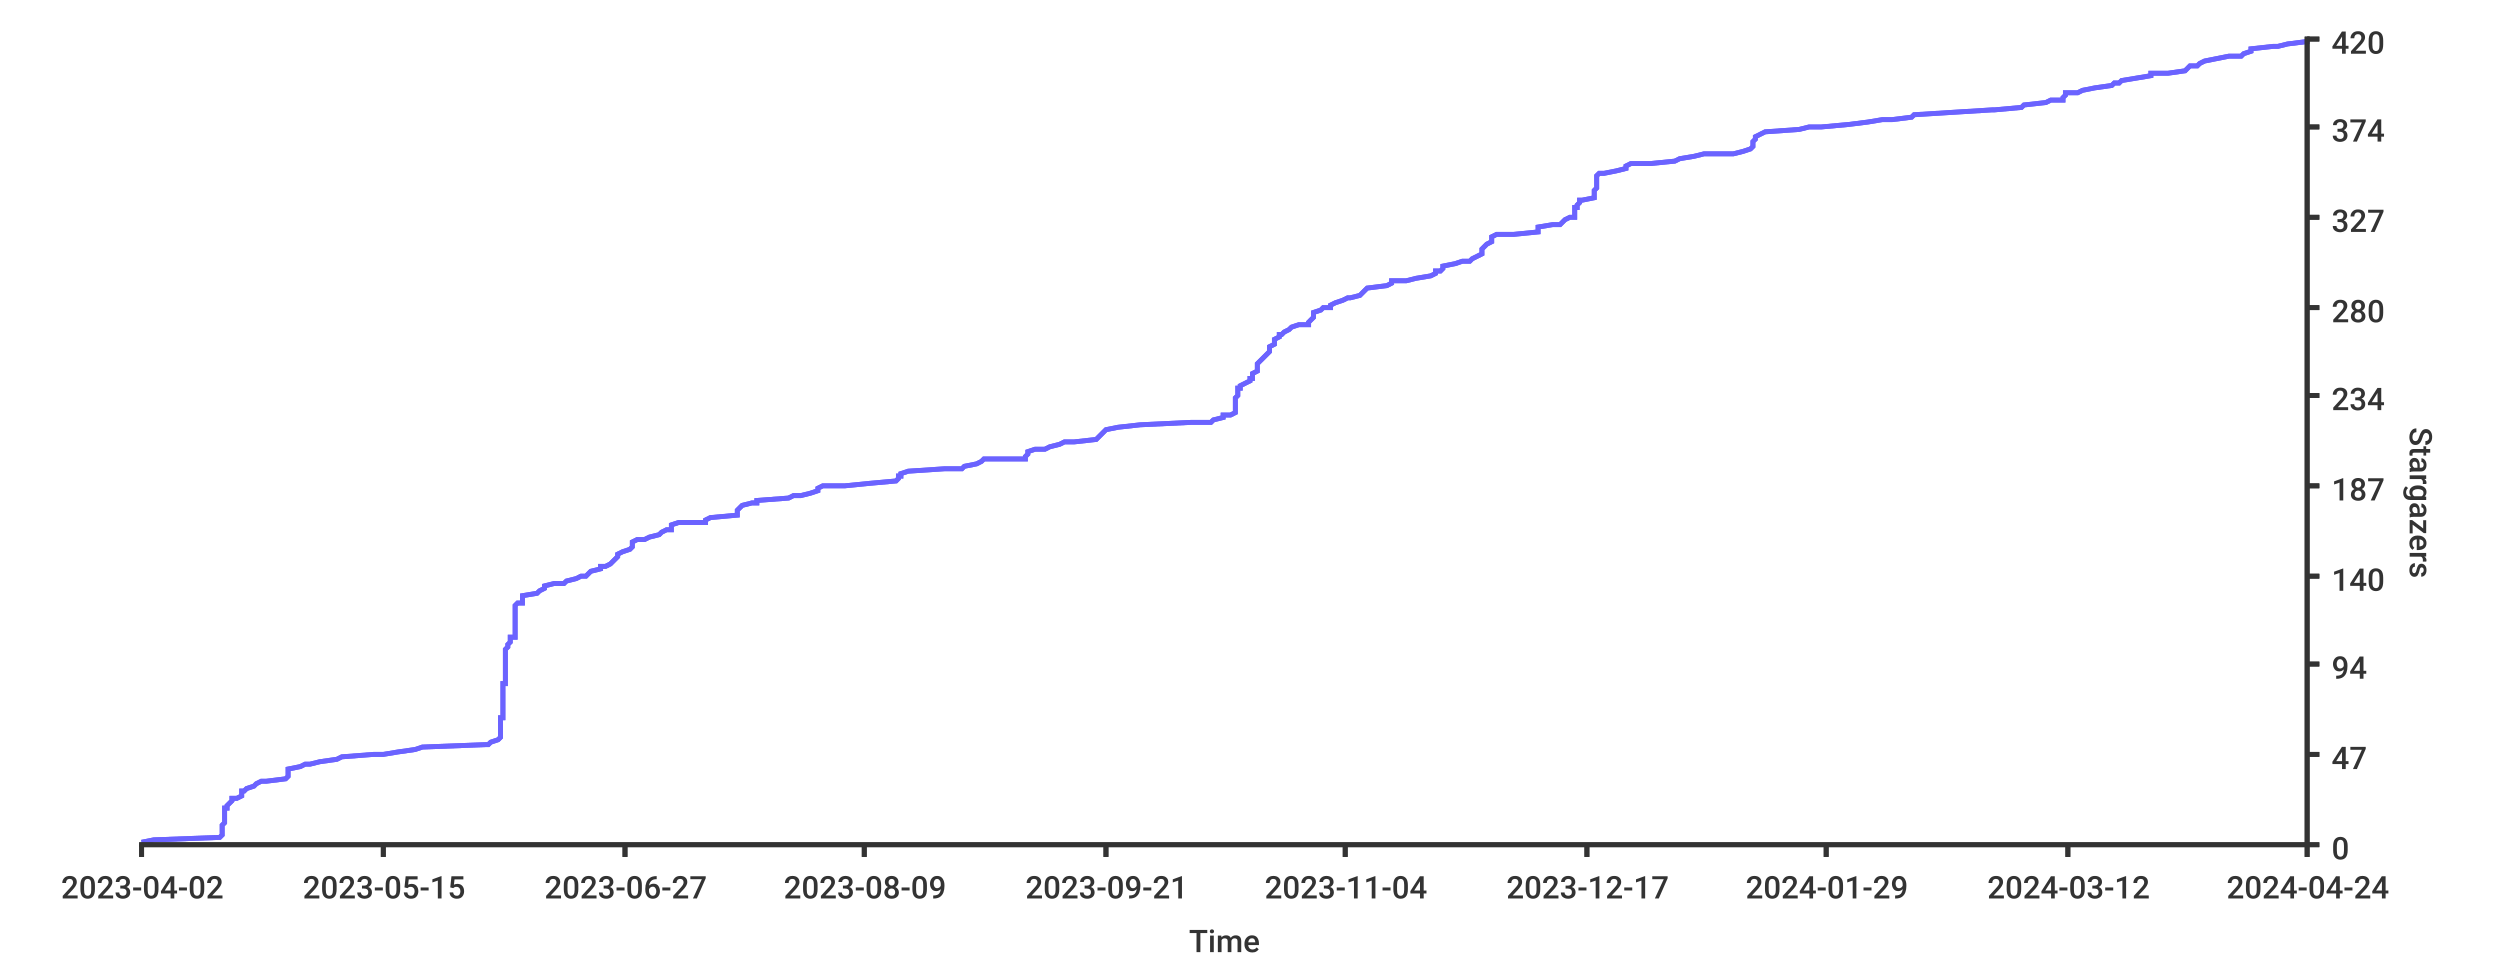
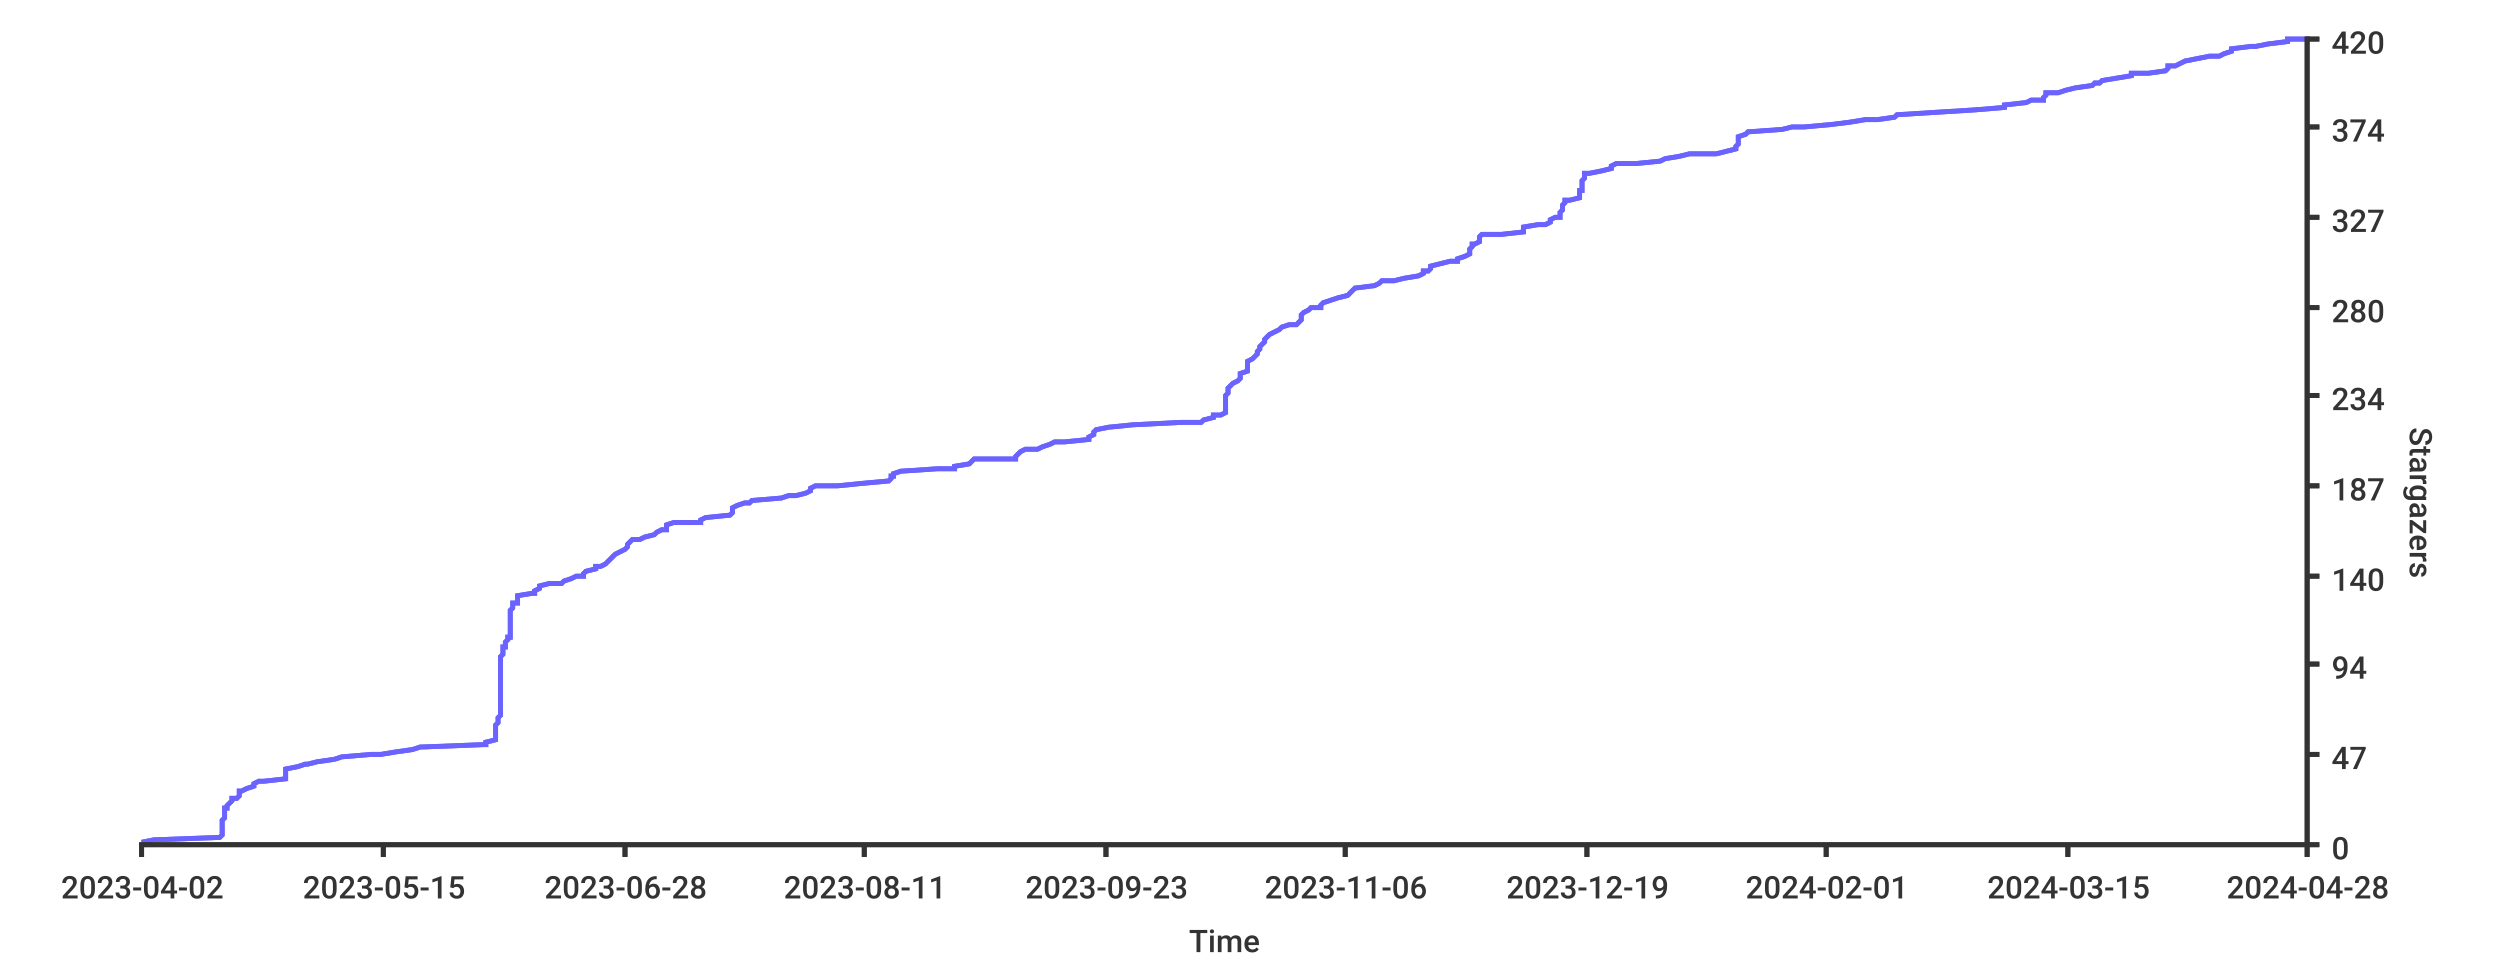
<svg xmlns="http://www.w3.org/2000/svg" width="1024px" height="400px">
  <style type="text/css">
path { fill: none; stroke: rgb(51,51,51); }
path.series { stroke: #6b63ff; }
rect.background { fill: rgb(255,255,255); stroke: none; }

text {
	stroke-width: 0;
	stroke: none;
	fill: rgba(51,51,51,1.0);
	font-size: 12.8px;
	font-family: 'Roboto Medium', sans-serif;
}
</style>
-   <rect rx="8" x="0" y="0" width="1024px" height="400px" class="background" />
-   <rect y="0" width="1024px" height="400px" class="background" rx="8" x="0" />
-   <path stroke-width="2" class="series" d="M 58 345 L 63 344 L 90 343 L 91 342 L 91 342 L 91 341 L 91 340 L 91 339 L 91 338 L 91 338 L 92 337 L 92 336 L 92 335 L 92 335 L 92 334 L 92 333 L 92 332 L 92 331 L 93 331 L 93 330 L 94 329 L 95 328 L 95 327 L 97 327 L 99 326 L 99 325 L 99 324 L 100 324 L 101 323 L 104 322 L 105 321 L 107 320 L 109 320 L 117 319 L 118 318 L 118 317 L 118 316 L 118 316 L 118 315 L 123 314 L 125 313 L 127 313 L 131 312 L 138 311 L 140 310 L 153 309 L 157 309 L 163 308 L 170 307 L 173 306 L 199 305 L 200 305 L 201 304 L 204 303 L 205 302 L 205 302 L 205 301 L 205 300 L 205 299 L 205 298 L 205 298 L 205 297 L 205 296 L 205 295 L 205 294 L 206 294 L 206 293 L 206 292 L 206 291 L 206 291 L 206 290 L 206 289 L 206 288 L 206 287 L 206 287 L 206 286 L 206 285 L 206 284 L 206 283 L 206 283 L 206 282 L 206 281 L 206 280 L 207 280 L 207 279 L 207 278 L 207 277 L 207 276 L 207 276 L 207 275 L 207 274 L 207 273 L 207 272 L 207 272 L 207 271 L 207 270 L 207 269 L 207 269 L 207 268 L 207 267 L 207 266 L 208 265 L 208 265 L 208 264 L 209 263 L 209 262 L 209 261 L 211 261 L 211 260 L 211 259 L 211 258 L 211 258 L 211 257 L 211 256 L 211 255 L 211 254 L 211 254 L 211 253 L 211 252 L 211 251 L 211 250 L 211 250 L 211 249 L 211 248 L 212 247 L 214 247 L 214 246 L 214 245 L 214 244 L 220 243 L 220 243 L 221 242 L 223 241 L 223 240 L 227 239 L 231 239 L 232 238 L 236 237 L 238 236 L 240 236 L 241 235 L 242 234 L 246 233 L 246 232 L 248 232 L 250 231 L 251 230 L 252 229 L 253 228 L 253 228 L 253 227 L 255 226 L 258 225 L 258 225 L 259 224 L 259 223 L 259 222 L 261 221 L 264 221 L 266 220 L 270 219 L 271 218 L 273 217 L 275 217 L 275 216 L 275 215 L 278 214 L 289 214 L 289 213 L 291 212 L 302 211 L 302 210 L 302 210 L 302 209 L 303 208 L 304 207 L 308 206 L 310 206 L 310 205 L 323 204 L 325 203 L 328 203 L 332 202 L 335 201 L 335 200 L 337 199 L 346 199 L 356 198 L 367 197 L 368 196 L 368 195 L 369 195 L 369 194 L 372 193 L 387 192 L 394 192 L 395 191 L 400 190 L 402 189 L 403 188 L 420 188 L 420 187 L 421 186 L 421 185 L 424 184 L 428 184 L 430 183 L 434 182 L 436 181 L 440 181 L 449 180 L 450 179 L 451 178 L 452 177 L 452 177 L 453 176 L 458 175 L 467 174 L 488 173 L 496 173 L 497 172 L 501 171 L 501 170 L 504 170 L 506 169 L 506 168 L 506 167 L 506 166 L 506 166 L 506 165 L 506 164 L 506 163 L 507 162 L 507 162 L 507 161 L 507 160 L 507 159 L 508 159 L 508 158 L 510 157 L 512 156 L 512 155 L 513 155 L 513 154 L 513 153 L 515 152 L 515 151 L 515 151 L 515 150 L 515 149 L 516 148 L 516 148 L 517 147 L 518 146 L 519 145 L 520 144 L 520 144 L 520 143 L 520 142 L 522 141 L 522 140 L 522 140 L 522 139 L 524 138 L 524 137 L 525 137 L 526 136 L 528 135 L 529 134 L 532 133 L 536 133 L 536 132 L 537 131 L 538 130 L 538 129 L 538 129 L 538 128 L 541 127 L 542 126 L 545 126 L 545 125 L 547 124 L 550 123 L 552 122 L 553 122 L 557 121 L 558 120 L 559 119 L 560 118 L 560 118 L 568 117 L 570 116 L 570 115 L 576 115 L 580 114 L 586 113 L 588 112 L 588 111 L 590 111 L 591 110 L 591 109 L 596 108 L 599 107 L 602 107 L 603 106 L 605 105 L 607 104 L 607 104 L 607 103 L 607 102 L 608 101 L 609 100 L 609 100 L 611 99 L 611 98 L 611 97 L 613 96 L 620 96 L 630 95 L 630 94 L 630 93 L 636 92 L 639 92 L 640 91 L 641 90 L 643 89 L 645 89 L 645 88 L 645 87 L 645 86 L 645 85 L 646 85 L 646 84 L 647 83 L 647 82 L 648 82 L 653 81 L 653 80 L 653 79 L 653 78 L 653 78 L 654 77 L 654 76 L 654 75 L 654 74 L 654 74 L 654 73 L 654 72 L 655 71 L 657 71 L 662 70 L 666 69 L 666 68 L 668 67 L 676 67 L 686 66 L 688 65 L 694 64 L 698 63 L 710 63 L 714 62 L 717 61 L 718 60 L 718 60 L 718 59 L 718 58 L 719 57 L 719 56 L 719 56 L 721 55 L 723 54 L 737 53 L 741 52 L 746 52 L 757 51 L 765 50 L 771 49 L 775 49 L 783 48 L 784 47 L 800 46 L 816 45 L 817 45 L 828 44 L 829 43 L 838 42 L 840 41 L 845 41 L 845 40 L 846 39 L 846 38 L 851 38 L 853 37 L 858 36 L 865 35 L 866 34 L 868 34 L 869 33 L 875 32 L 881 31 L 881 30 L 888 30 L 895 29 L 896 28 L 897 27 L 900 27 L 901 26 L 903 25 L 908 24 L 913 23 L 918 23 L 919 22 L 922 21 L 922 20 L 931 19 L 933 19 L 937 18 L 945 17 L 945 16" />
-   <path stroke-width="2" class="series" d="M 58 345 L 63 344 L 90 343 L 91 342 L 91 342 L 91 341 L 91 340 L 91 339 L 91 338 L 91 338 L 92 337 L 92 336 L 92 335 L 92 335 L 92 334 L 92 333 L 92 332 L 92 331 L 93 331 L 93 330 L 94 329 L 95 328 L 95 327 L 97 327 L 99 326 L 99 325 L 99 324 L 100 324 L 101 323 L 104 322 L 105 321 L 107 320 L 109 320 L 117 319 L 118 318 L 118 317 L 118 316 L 118 316 L 118 315 L 123 314 L 125 313 L 127 313 L 131 312 L 138 311 L 140 310 L 153 309 L 157 309 L 163 308 L 170 307 L 173 306 L 199 305 L 200 305 L 201 304 L 204 303 L 205 302 L 205 302 L 205 301 L 205 300 L 205 299 L 205 298 L 205 298 L 205 297 L 205 296 L 205 295 L 205 294 L 206 294 L 206 293 L 206 292 L 206 291 L 206 291 L 206 290 L 206 289 L 206 288 L 206 287 L 206 287 L 206 286 L 206 285 L 206 284 L 206 283 L 206 283 L 206 282 L 206 281 L 206 280 L 207 280 L 207 279 L 207 278 L 207 277 L 207 276 L 207 276 L 207 275 L 207 274 L 207 273 L 207 272 L 207 272 L 207 271 L 207 270 L 207 269 L 207 269 L 207 268 L 207 267 L 207 266 L 208 265 L 208 265 L 208 264 L 209 263 L 209 262 L 209 261 L 211 261 L 211 260 L 211 259 L 211 258 L 211 258 L 211 257 L 211 256 L 211 255 L 211 254 L 211 254 L 211 253 L 211 252 L 211 251 L 211 250 L 211 250 L 211 249 L 211 248 L 212 247 L 214 247 L 214 246 L 214 245 L 214 244 L 220 243 L 220 243 L 221 242 L 223 241 L 223 240 L 227 239 L 231 239 L 232 238 L 236 237 L 238 236 L 240 236 L 241 235 L 242 234 L 246 233 L 246 232 L 248 232 L 250 231 L 251 230 L 252 229 L 253 228 L 253 228 L 253 227 L 255 226 L 258 225 L 258 225 L 259 224 L 259 223 L 259 222 L 261 221 L 264 221 L 266 220 L 270 219 L 271 218 L 273 217 L 275 217 L 275 216 L 275 215 L 278 214 L 289 214 L 289 213 L 291 212 L 302 211 L 302 210 L 302 210 L 302 209 L 303 208 L 304 207 L 308 206 L 310 206 L 310 205 L 323 204 L 325 203 L 328 203 L 332 202 L 335 201 L 335 200 L 337 199 L 346 199 L 356 198 L 367 197 L 368 196 L 368 195 L 369 195 L 369 194 L 372 193 L 387 192 L 394 192 L 395 191 L 400 190 L 402 189 L 403 188 L 420 188 L 420 187 L 421 186 L 421 185 L 424 184 L 428 184 L 430 183 L 434 182 L 436 181 L 440 181 L 449 180 L 450 179 L 451 178 L 452 177 L 452 177 L 453 176 L 458 175 L 467 174 L 488 173 L 496 173 L 497 172 L 501 171 L 501 170 L 504 170 L 506 169 L 506 168 L 506 167 L 506 166 L 506 166 L 506 165 L 506 164 L 506 163 L 507 162 L 507 162 L 507 161 L 507 160 L 507 159 L 508 159 L 508 158 L 510 157 L 512 156 L 512 155 L 513 155 L 513 154 L 513 153 L 515 152 L 515 151 L 515 151 L 515 150 L 515 149 L 516 148 L 516 148 L 517 147 L 518 146 L 519 145 L 520 144 L 520 144 L 520 143 L 520 142 L 522 141 L 522 140 L 522 140 L 522 139 L 524 138 L 524 137 L 525 137 L 526 136 L 528 135 L 529 134 L 532 133 L 536 133 L 536 132 L 537 131 L 538 130 L 538 129 L 538 129 L 538 128 L 541 127 L 542 126 L 545 126 L 545 125 L 547 124 L 550 123 L 552 122 L 553 122 L 557 121 L 558 120 L 559 119 L 560 118 L 560 118 L 568 117 L 570 116 L 570 115 L 576 115 L 580 114 L 586 113 L 588 112 L 588 111 L 590 111 L 591 110 L 591 109 L 596 108 L 599 107 L 602 107 L 603 106 L 605 105 L 607 104 L 607 104 L 607 103 L 607 102 L 608 101 L 609 100 L 609 100 L 611 99 L 611 98 L 611 97 L 613 96 L 620 96 L 630 95 L 630 94 L 630 93 L 636 92 L 639 92 L 640 91 L 641 90 L 643 89 L 645 89 L 645 88 L 645 87 L 645 86 L 645 85 L 646 85 L 646 84 L 647 83 L 647 82 L 648 82 L 653 81 L 653 80 L 653 79 L 653 78 L 653 78 L 654 77 L 654 76 L 654 75 L 654 74 L 654 74 L 654 73 L 654 72 L 655 71 L 657 71 L 662 70 L 666 69 L 666 68 L 668 67 L 676 67 L 686 66 L 688 65 L 694 64 L 698 63 L 710 63 L 714 62 L 717 61 L 718 60 L 718 60 L 718 59 L 718 58 L 719 57 L 719 56 L 719 56 L 721 55 L 723 54 L 737 53 L 741 52 L 746 52 L 757 51 L 765 50 L 771 49 L 775 49 L 783 48 L 784 47 L 800 46 L 816 45 L 817 45 L 828 44 L 829 43 L 838 42 L 840 41 L 845 41 L 845 40 L 846 39 L 846 38 L 851 38 L 853 37 L 858 36 L 865 35 L 866 34 L 868 34 L 869 33 L 875 32 L 881 31 L 881 30 L 888 30 L 895 29 L 896 28 L 897 27 L 900 27 L 901 26 L 903 25 L 908 24 L 913 23 L 918 23 L 919 22 L 922 21 L 922 20 L 931 19 L 933 19 L 937 18 L 945 17 L 945 16" />
-   <path stroke-width="2" d="M 945 346 L 945 15" />
-   <path stroke-width="2" d="M 945 346 L 945 15" />
+   <rect width="1024px" height="400px" class="background" rx="8" x="0" y="0" />
+   <rect class="background" rx="8" x="0" y="0" width="1024px" height="400px" />
+   <path stroke-width="2" class="series" d="M 58 345 L 63 344 L 90 343 L 91 342 L 91 342 L 91 341 L 91 340 L 91 339 L 91 338 L 91 338 L 91 337 L 91 336 L 92 335 L 92 335 L 92 334 L 92 333 L 92 332 L 92 331 L 93 331 L 93 330 L 94 329 L 95 328 L 95 327 L 97 327 L 98 326 L 98 325 L 98 324 L 99 324 L 101 323 L 104 322 L 104 321 L 106 320 L 108 320 L 117 319 L 117 318 L 117 317 L 117 316 L 117 316 L 117 315 L 122 314 L 125 313 L 126 313 L 130 312 L 137 311 L 140 310 L 152 309 L 156 309 L 162 308 L 169 307 L 172 306 L 198 305 L 199 305 L 199 304 L 203 303 L 203 302 L 203 302 L 203 301 L 203 300 L 203 299 L 203 298 L 203 298 L 203 297 L 204 296 L 204 295 L 204 294 L 204 294 L 205 293 L 205 292 L 205 291 L 205 291 L 205 290 L 205 289 L 205 288 L 205 287 L 205 287 L 205 286 L 205 285 L 205 284 L 205 283 L 205 283 L 205 282 L 205 281 L 205 280 L 205 280 L 205 279 L 205 278 L 205 277 L 205 276 L 205 276 L 205 275 L 205 274 L 205 273 L 205 272 L 205 272 L 205 271 L 205 270 L 205 269 L 205 269 L 206 268 L 206 267 L 206 266 L 206 265 L 207 265 L 207 264 L 207 263 L 208 262 L 208 261 L 209 261 L 209 260 L 209 259 L 209 258 L 209 258 L 209 257 L 209 256 L 209 255 L 209 254 L 209 254 L 209 253 L 209 252 L 209 251 L 209 250 L 209 250 L 210 249 L 210 248 L 210 247 L 212 247 L 212 246 L 212 245 L 212 244 L 218 243 L 219 243 L 219 242 L 221 241 L 221 240 L 225 239 L 230 239 L 231 238 L 234 237 L 236 236 L 239 236 L 239 235 L 240 234 L 244 233 L 244 232 L 246 232 L 248 231 L 249 230 L 250 229 L 251 228 L 251 228 L 252 227 L 254 226 L 256 225 L 256 225 L 257 224 L 257 223 L 258 222 L 259 221 L 262 221 L 264 220 L 268 219 L 269 218 L 271 217 L 273 217 L 273 216 L 273 215 L 276 214 L 287 214 L 287 213 L 289 212 L 299 211 L 300 210 L 300 210 L 300 209 L 300 208 L 302 207 L 305 206 L 307 206 L 308 205 L 320 204 L 323 203 L 326 203 L 330 202 L 332 201 L 332 200 L 334 199 L 343 199 L 353 198 L 364 197 L 365 196 L 365 195 L 366 195 L 366 194 L 369 193 L 384 192 L 391 192 L 391 191 L 397 190 L 398 189 L 399 188 L 416 188 L 416 187 L 417 186 L 418 185 L 420 184 L 425 184 L 427 183 L 430 182 L 432 181 L 436 181 L 446 180 L 446 179 L 448 178 L 448 177 L 448 177 L 449 176 L 454 175 L 464 174 L 484 173 L 492 173 L 493 172 L 497 171 L 497 170 L 500 170 L 502 169 L 502 168 L 502 167 L 502 166 L 502 166 L 502 165 L 502 164 L 502 163 L 502 162 L 502 162 L 503 161 L 503 160 L 503 159 L 503 159 L 504 158 L 505 157 L 507 156 L 508 155 L 508 155 L 508 154 L 508 153 L 511 152 L 511 151 L 511 151 L 511 150 L 511 149 L 511 148 L 511 148 L 513 147 L 514 146 L 515 145 L 515 144 L 515 144 L 516 143 L 516 142 L 517 141 L 518 140 L 518 140 L 518 139 L 519 138 L 520 137 L 520 137 L 522 136 L 524 135 L 525 134 L 528 133 L 531 133 L 532 132 L 533 131 L 533 130 L 533 129 L 533 129 L 534 128 L 536 127 L 537 126 L 541 126 L 541 125 L 542 124 L 545 123 L 548 122 L 548 122 L 552 121 L 553 120 L 554 119 L 555 118 L 555 118 L 563 117 L 565 116 L 566 115 L 571 115 L 575 114 L 581 113 L 583 112 L 583 111 L 585 111 L 586 110 L 586 109 L 590 108 L 594 107 L 597 107 L 597 106 L 600 105 L 602 104 L 602 104 L 602 103 L 602 102 L 603 101 L 603 100 L 604 100 L 606 99 L 606 98 L 606 97 L 607 96 L 615 96 L 624 95 L 624 94 L 624 93 L 630 92 L 633 92 L 635 91 L 635 90 L 637 89 L 639 89 L 639 88 L 639 87 L 640 86 L 640 85 L 640 85 L 640 84 L 641 83 L 641 82 L 643 82 L 647 81 L 647 80 L 647 79 L 647 78 L 648 78 L 648 77 L 648 76 L 648 75 L 648 74 L 648 74 L 649 73 L 649 72 L 649 71 L 651 71 L 656 70 L 660 69 L 660 68 L 662 67 L 670 67 L 680 66 L 682 65 L 688 64 L 692 63 L 703 63 L 707 62 L 711 61 L 711 60 L 711 60 L 712 59 L 712 58 L 712 57 L 712 56 L 712 56 L 715 55 L 716 54 L 730 53 L 734 52 L 739 52 L 750 51 L 758 50 L 764 49 L 769 49 L 776 48 L 777 47 L 793 46 L 809 45 L 809 45 L 821 44 L 821 43 L 830 42 L 832 41 L 837 41 L 837 40 L 838 39 L 838 38 L 843 38 L 846 37 L 850 36 L 857 35 L 858 34 L 860 34 L 861 33 L 867 32 L 873 31 L 873 30 L 880 30 L 887 29 L 888 28 L 888 27 L 891 27 L 893 26 L 895 25 L 900 24 L 905 23 L 909 23 L 911 22 L 914 21 L 914 20 L 922 19 L 924 19 L 929 18 L 937 17 L 937 16 L 945 16" />
+   <path stroke-width="2" class="series" d="M 58 345 L 63 344 L 90 343 L 91 342 L 91 342 L 91 341 L 91 340 L 91 339 L 91 338 L 91 338 L 91 337 L 91 336 L 92 335 L 92 335 L 92 334 L 92 333 L 92 332 L 92 331 L 93 331 L 93 330 L 94 329 L 95 328 L 95 327 L 97 327 L 98 326 L 98 325 L 98 324 L 99 324 L 101 323 L 104 322 L 104 321 L 106 320 L 108 320 L 117 319 L 117 318 L 117 317 L 117 316 L 117 316 L 117 315 L 122 314 L 125 313 L 126 313 L 130 312 L 137 311 L 140 310 L 152 309 L 156 309 L 162 308 L 169 307 L 172 306 L 198 305 L 199 305 L 199 304 L 203 303 L 203 302 L 203 302 L 203 301 L 203 300 L 203 299 L 203 298 L 203 298 L 203 297 L 204 296 L 204 295 L 204 294 L 204 294 L 205 293 L 205 292 L 205 291 L 205 291 L 205 290 L 205 289 L 205 288 L 205 287 L 205 287 L 205 286 L 205 285 L 205 284 L 205 283 L 205 283 L 205 282 L 205 281 L 205 280 L 205 280 L 205 279 L 205 278 L 205 277 L 205 276 L 205 276 L 205 275 L 205 274 L 205 273 L 205 272 L 205 272 L 205 271 L 205 270 L 205 269 L 205 269 L 206 268 L 206 267 L 206 266 L 206 265 L 207 265 L 207 264 L 207 263 L 208 262 L 208 261 L 209 261 L 209 260 L 209 259 L 209 258 L 209 258 L 209 257 L 209 256 L 209 255 L 209 254 L 209 254 L 209 253 L 209 252 L 209 251 L 209 250 L 209 250 L 210 249 L 210 248 L 210 247 L 212 247 L 212 246 L 212 245 L 212 244 L 218 243 L 219 243 L 219 242 L 221 241 L 221 240 L 225 239 L 230 239 L 231 238 L 234 237 L 236 236 L 239 236 L 239 235 L 240 234 L 244 233 L 244 232 L 246 232 L 248 231 L 249 230 L 250 229 L 251 228 L 251 228 L 252 227 L 254 226 L 256 225 L 256 225 L 257 224 L 257 223 L 258 222 L 259 221 L 262 221 L 264 220 L 268 219 L 269 218 L 271 217 L 273 217 L 273 216 L 273 215 L 276 214 L 287 214 L 287 213 L 289 212 L 299 211 L 300 210 L 300 210 L 300 209 L 300 208 L 302 207 L 305 206 L 307 206 L 308 205 L 320 204 L 323 203 L 326 203 L 330 202 L 332 201 L 332 200 L 334 199 L 343 199 L 353 198 L 364 197 L 365 196 L 365 195 L 366 195 L 366 194 L 369 193 L 384 192 L 391 192 L 391 191 L 397 190 L 398 189 L 399 188 L 416 188 L 416 187 L 417 186 L 418 185 L 420 184 L 425 184 L 427 183 L 430 182 L 432 181 L 436 181 L 446 180 L 446 179 L 448 178 L 448 177 L 448 177 L 449 176 L 454 175 L 464 174 L 484 173 L 492 173 L 493 172 L 497 171 L 497 170 L 500 170 L 502 169 L 502 168 L 502 167 L 502 166 L 502 166 L 502 165 L 502 164 L 502 163 L 502 162 L 502 162 L 503 161 L 503 160 L 503 159 L 503 159 L 504 158 L 505 157 L 507 156 L 508 155 L 508 155 L 508 154 L 508 153 L 511 152 L 511 151 L 511 151 L 511 150 L 511 149 L 511 148 L 511 148 L 513 147 L 514 146 L 515 145 L 515 144 L 515 144 L 516 143 L 516 142 L 517 141 L 518 140 L 518 140 L 518 139 L 519 138 L 520 137 L 520 137 L 522 136 L 524 135 L 525 134 L 528 133 L 531 133 L 532 132 L 533 131 L 533 130 L 533 129 L 533 129 L 534 128 L 536 127 L 537 126 L 541 126 L 541 125 L 542 124 L 545 123 L 548 122 L 548 122 L 552 121 L 553 120 L 554 119 L 555 118 L 555 118 L 563 117 L 565 116 L 566 115 L 571 115 L 575 114 L 581 113 L 583 112 L 583 111 L 585 111 L 586 110 L 586 109 L 590 108 L 594 107 L 597 107 L 597 106 L 600 105 L 602 104 L 602 104 L 602 103 L 602 102 L 603 101 L 603 100 L 604 100 L 606 99 L 606 98 L 606 97 L 607 96 L 615 96 L 624 95 L 624 94 L 624 93 L 630 92 L 633 92 L 635 91 L 635 90 L 637 89 L 639 89 L 639 88 L 639 87 L 640 86 L 640 85 L 640 85 L 640 84 L 641 83 L 641 82 L 643 82 L 647 81 L 647 80 L 647 79 L 647 78 L 648 78 L 648 77 L 648 76 L 648 75 L 648 74 L 648 74 L 649 73 L 649 72 L 649 71 L 651 71 L 656 70 L 660 69 L 660 68 L 662 67 L 670 67 L 680 66 L 682 65 L 688 64 L 692 63 L 703 63 L 707 62 L 711 61 L 711 60 L 711 60 L 712 59 L 712 58 L 712 57 L 712 56 L 712 56 L 715 55 L 716 54 L 730 53 L 734 52 L 739 52 L 750 51 L 758 50 L 764 49 L 769 49 L 776 48 L 777 47 L 793 46 L 809 45 L 809 45 L 821 44 L 821 43 L 830 42 L 832 41 L 837 41 L 837 40 L 838 39 L 838 38 L 843 38 L 846 37 L 850 36 L 857 35 L 858 34 L 860 34 L 861 33 L 867 32 L 873 31 L 873 30 L 880 30 L 887 29 L 888 28 L 888 27 L 891 27 L 893 26 L 895 25 L 900 24 L 905 23 L 909 23 L 911 22 L 914 21 L 914 20 L 922 19 L 924 19 L 929 18 L 937 17 L 937 16 L 945 16" />
+   <path d="M 945 346 L 945 15" stroke-width="2" />
+   <path d="M 945 346 L 945 15" stroke-width="2" />
  <path stroke-width="2" d="M 945 346 L 950 346" />
-   <path d="M 945 346 L 950 346" stroke-width="2" />
-   <text x="955" y="352">0</text>
+   <path stroke-width="2" d="M 945 346 L 950 346" />
+   <text y="352" x="955">0</text>
  <path stroke-width="2" d="M 945 309 L 950 309" />
  <path stroke-width="2" d="M 945 309 L 950 309" />
  <text x="955" y="315">47</text>
  <path stroke-width="2" d="M 945 272 L 950 272" />
-   <path d="M 945 272 L 950 272" stroke-width="2" />
+   <path stroke-width="2" d="M 945 272 L 950 272" />
  <text x="955" y="278">94</text>
  <path stroke-width="2" d="M 945 236 L 950 236" />
  <path stroke-width="2" d="M 945 236 L 950 236" />
  <text x="955" y="242">140</text>
  <path stroke-width="2" d="M 945 199 L 950 199" />
  <path stroke-width="2" d="M 945 199 L 950 199" />
-   <text x="955" y="205">187</text>
+   <text y="205" x="955">187</text>
  <path stroke-width="2" d="M 945 162 L 950 162" />
-   <path stroke-width="2" d="M 945 162 L 950 162" />
+   <path d="M 945 162 L 950 162" stroke-width="2" />
  <text x="955" y="168">234</text>
  <path stroke-width="2" d="M 945 126 L 950 126" />
  <path stroke-width="2" d="M 945 126 L 950 126" />
-   <text x="955" y="132">280</text>
-   <path d="M 945 89 L 950 89" stroke-width="2" />
+   <text y="132" x="955">280</text>
  <path stroke-width="2" d="M 945 89 L 950 89" />
-   <text y="95" x="955">327</text>
+   <path stroke-width="2" d="M 945 89 L 950 89" />
+   <text x="955" y="95">327</text>
  <path stroke-width="2" d="M 945 52 L 950 52" />
  <path stroke-width="2" d="M 945 52 L 950 52" />
-   <text y="58" x="955">374</text>
+   <text x="955" y="58">374</text>
+   <path stroke-width="2" d="M 945 16 L 950 16" />
  <path d="M 945 16 L 950 16" stroke-width="2" />
-   <path stroke-width="2" d="M 945 16 L 950 16" />
  <text x="955" y="22">420</text>
  <text x="987" y="175" transform="rotate(90.00,987,175)">Stargazers</text>
  <path stroke-width="2" d="M 57 346 L 945 346" />
  <path stroke-width="2" d="M 57 346 L 945 346" />
  <path stroke-width="2" d="M 58 346 L 58 351" />
  <path stroke-width="2" d="M 58 346 L 58 351" />
  <text x="25" y="368">2023-04-02</text>
+   <path d="M 157 346 L 157 351" stroke-width="2" />
  <path stroke-width="2" d="M 157 346 L 157 351" />
-   <path stroke-width="2" d="M 157 346 L 157 351" />
-   <text y="368" x="124">2023-05-15</text>
+   <text x="124" y="368">2023-05-15</text>
  <path stroke-width="2" d="M 256 346 L 256 351" />
-   <path d="M 256 346 L 256 351" stroke-width="2" />
-   <text x="223" y="368">2023-06-27</text>
+   <path stroke-width="2" d="M 256 346 L 256 351" />
+   <text x="223" y="368">2023-06-28</text>
  <path stroke-width="2" d="M 354 346 L 354 351" />
-   <path stroke-width="2" d="M 354 346 L 354 351" />
-   <text y="368" x="321">2023-08-09</text>
-   <path d="M 453 346 L 453 351" stroke-width="2" />
+   <path d="M 354 346 L 354 351" stroke-width="2" />
+   <text x="321" y="368">2023-08-11</text>
  <path stroke-width="2" d="M 453 346 L 453 351" />
-   <text x="420" y="368">2023-09-21</text>
+   <path stroke-width="2" d="M 453 346 L 453 351" />
+   <text x="420" y="368">2023-09-23</text>
  <path stroke-width="2" d="M 551 346 L 551 351" />
  <path stroke-width="2" d="M 551 346 L 551 351" />
-   <text x="518" y="368">2023-11-04</text>
+   <text x="518" y="368">2023-11-06</text>
  <path stroke-width="2" d="M 650 346 L 650 351" />
  <path stroke-width="2" d="M 650 346 L 650 351" />
-   <text y="368" x="617">2023-12-17</text>
-   <path d="M 748 346 L 748 351" stroke-width="2" />
+   <text x="617" y="368">2023-12-19</text>
  <path stroke-width="2" d="M 748 346 L 748 351" />
-   <text x="715" y="368">2024-01-29</text>
+   <path stroke-width="2" d="M 748 346 L 748 351" />
+   <text y="368" x="715">2024-02-01</text>
+   <path d="M 847 346 L 847 351" stroke-width="2" />
  <path stroke-width="2" d="M 847 346 L 847 351" />
-   <path d="M 847 346 L 847 351" stroke-width="2" />
-   <text x="814" y="368">2024-03-12</text>
+   <text x="814" y="368">2024-03-15</text>
  <path stroke-width="2" d="M 945 346 L 945 351" />
  <path stroke-width="2" d="M 945 346 L 945 351" />
-   <text x="912" y="368">2024-04-24</text>
-   <text y="390" x="487">Time</text>
+   <text x="912" y="368">2024-04-28</text>
+   <text x="487" y="390">Time</text>
</svg>
